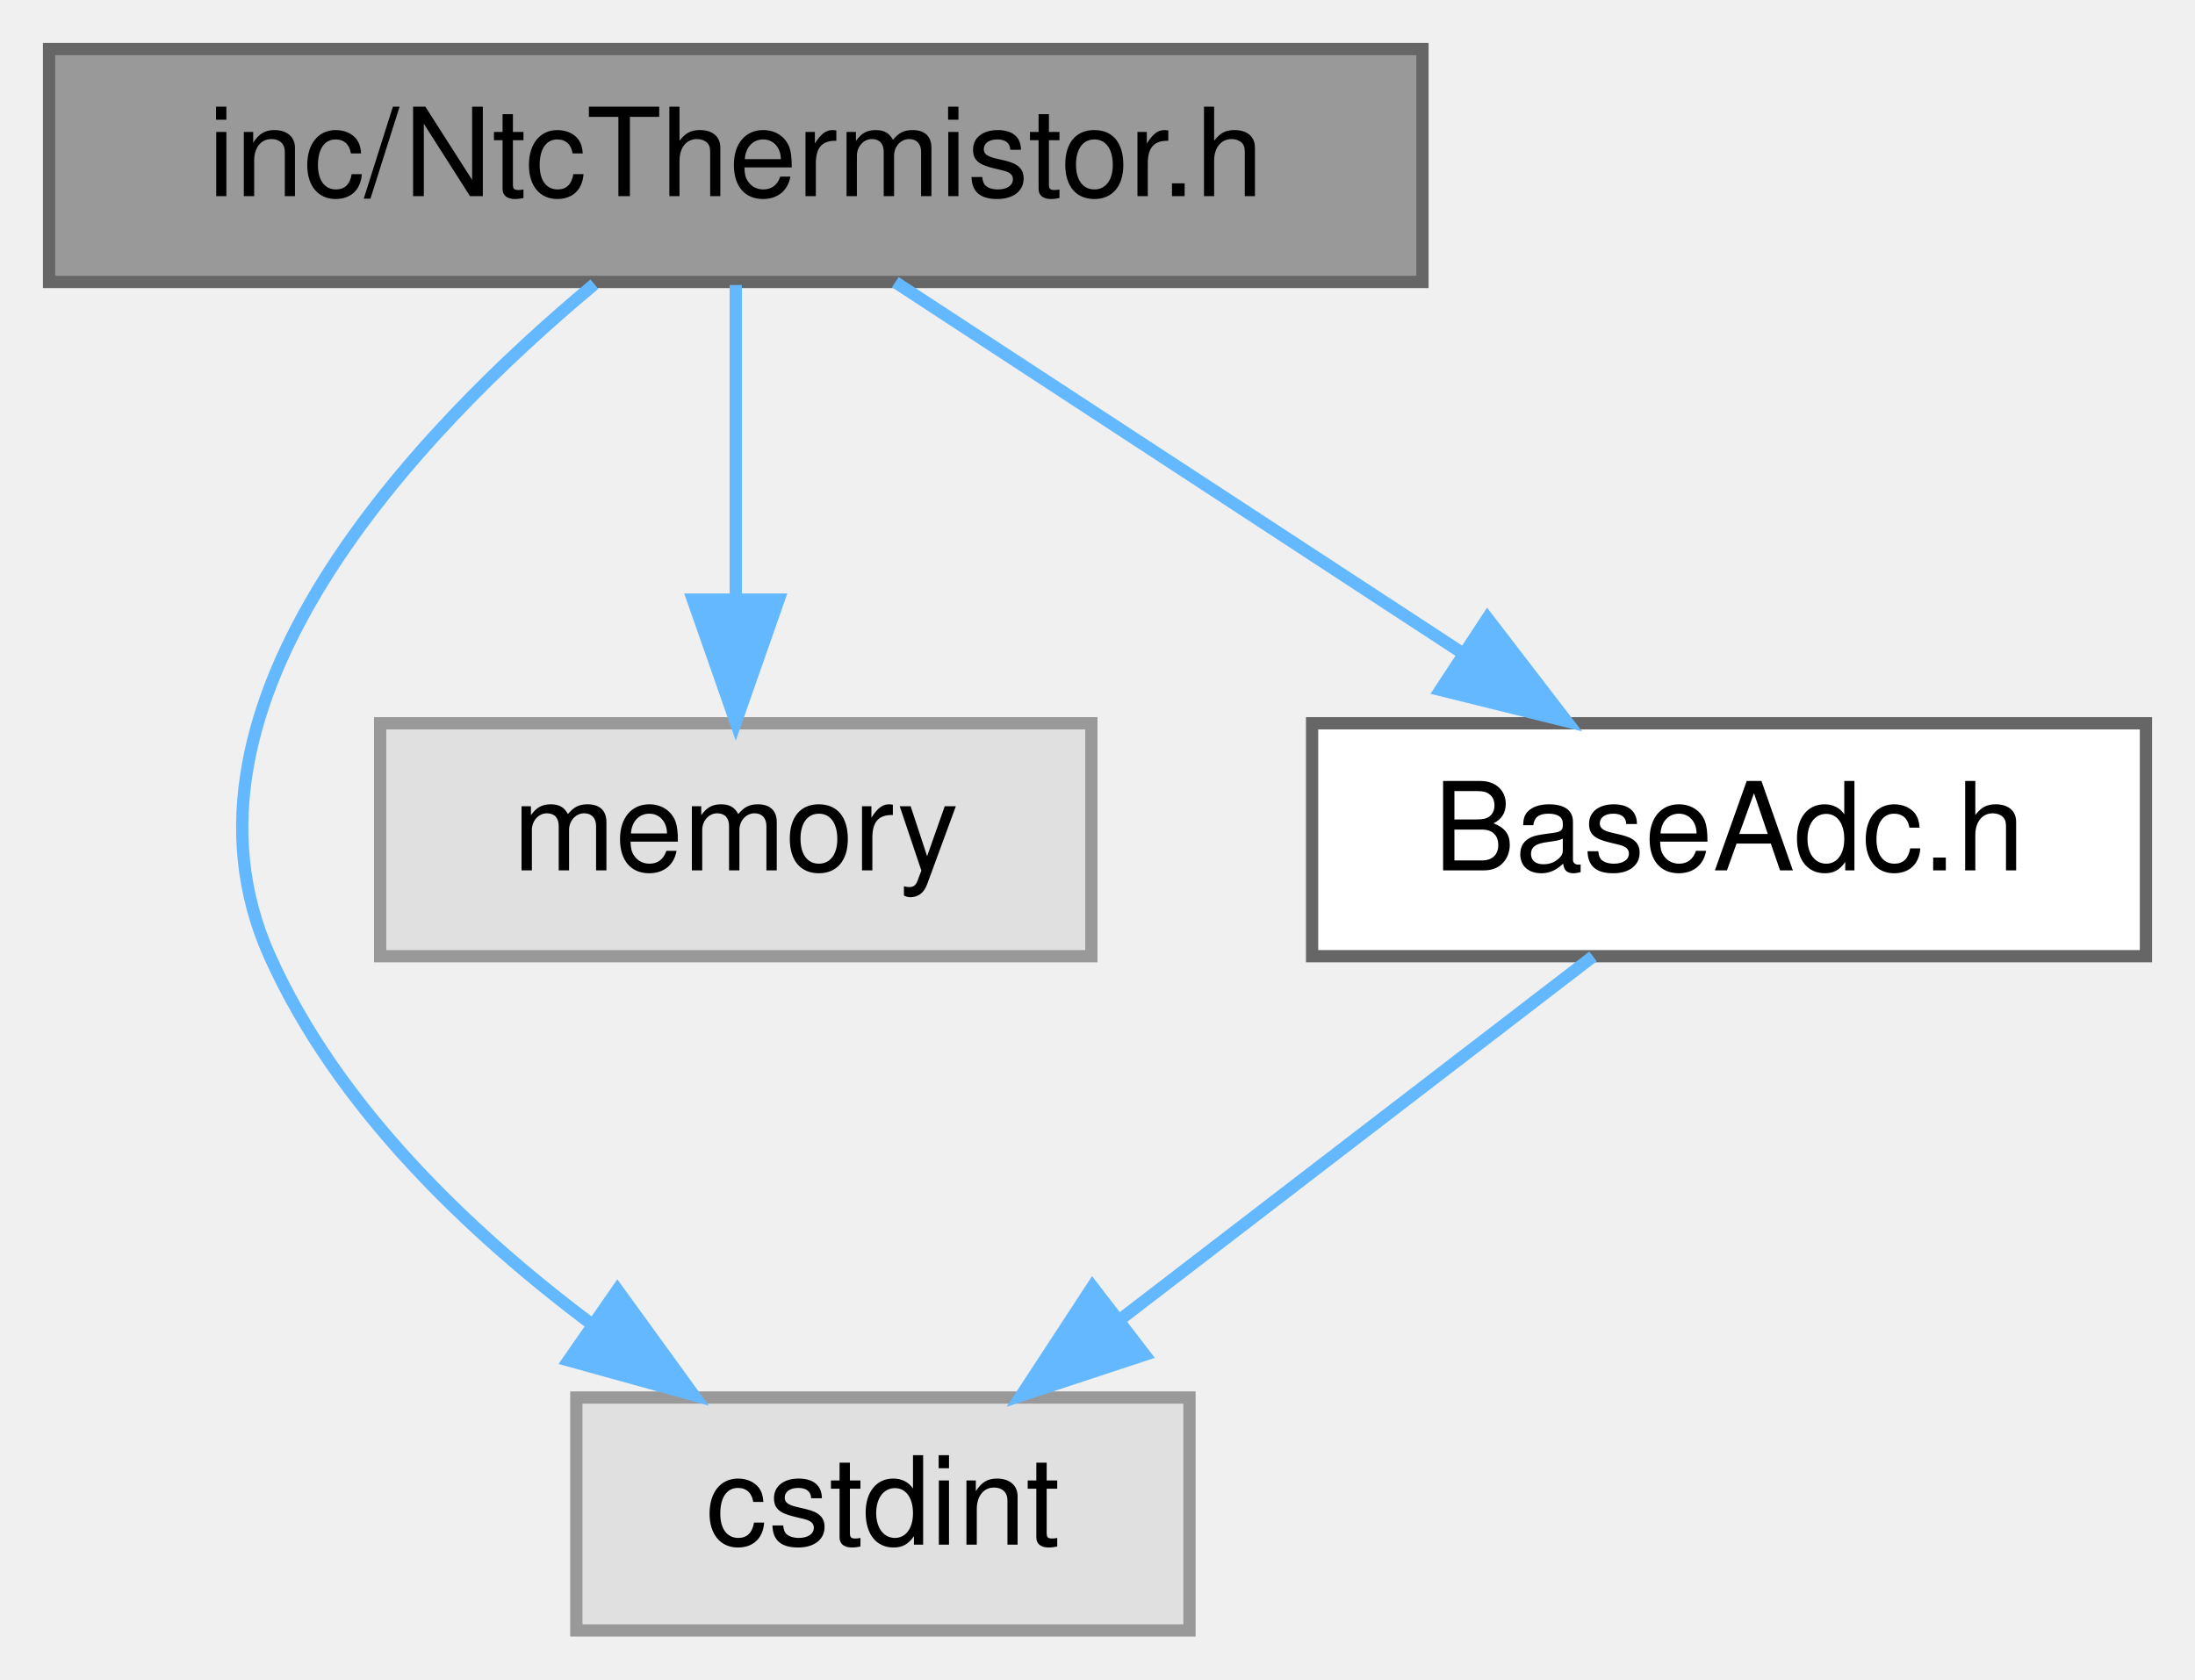
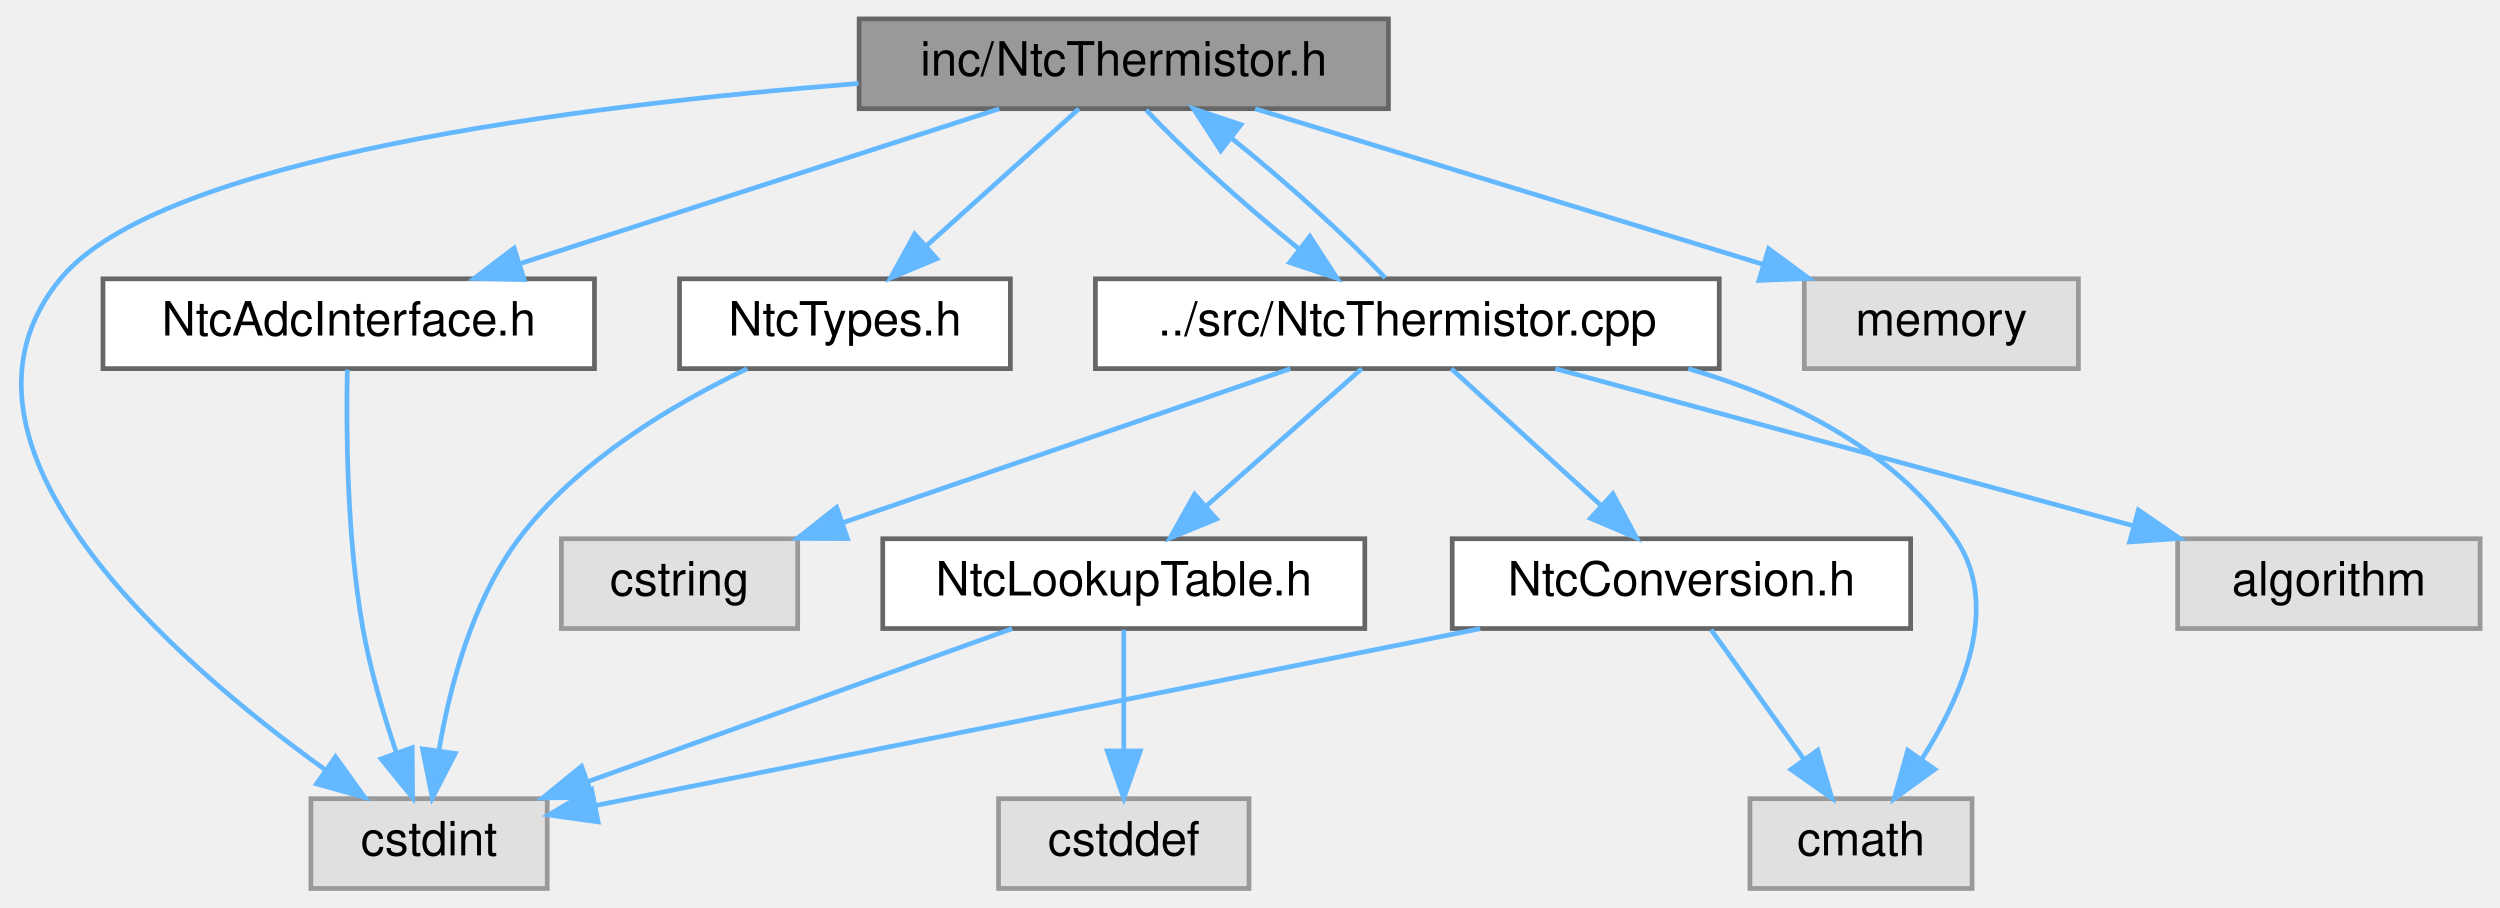
- <svg xmlns="http://www.w3.org/2000/svg" xmlns:xlink="http://www.w3.org/1999/xlink" width="179pt" height="137pt" viewBox="0.00 0.00 179.00 137.00">
-   <g id="graph0" class="graph" transform="scale(1 1) rotate(0) translate(4 133)">
+ <svg xmlns="http://www.w3.org/2000/svg" xmlns:xlink="http://www.w3.org/1999/xlink" width="529pt" height="192pt" viewBox="0.00 0.00 528.58 192.00">
+   <g id="graph0" class="graph" transform="scale(1 1) rotate(0) translate(4 188)">
    <g id="Node000001" class="node">
      <g id="a_Node000001">
        <a xlink:title="Hardware-agnostic NTC thermistor driver for temperature measurement.">
-           <polygon fill="#999999" stroke="#666666" points="112,-129 0,-129 0,-110 112,-110 112,-129" />
-           <text text-anchor="middle" x="56" y="-117" font-family="Helvetica,sans-Serif" font-size="10.00">inc/NtcThermistor.h</text>
+           <polygon fill="#999999" stroke="#666666" points="289.58,-184 177.58,-184 177.58,-165 289.58,-165 289.58,-184" />
+           <text text-anchor="middle" x="233.58" y="-172" font-family="Helvetica,sans-Serif" font-size="10.00">inc/NtcThermistor.h</text>
        </a>
      </g>
    </g>
    <g id="Node000002" class="node">
      <g id="a_Node000002">
        <a xlink:title=" ">
-           <polygon fill="#e0e0e0" stroke="#999999" points="93,-19 43,-19 43,0 93,0 93,-19" />
-           <text text-anchor="middle" x="68" y="-7" font-family="Helvetica,sans-Serif" font-size="10.00">cstdint</text>
+           <polygon fill="#e0e0e0" stroke="#999999" points="111.58,-19 61.58,-19 61.58,0 111.58,0 111.58,-19" />
+           <text text-anchor="middle" x="86.58" y="-7" font-family="Helvetica,sans-Serif" font-size="10.00">cstdint</text>
        </a>
      </g>
    </g>
    <g id="edge1_Node000001_Node000002" class="edge">
      <g id="a_edge1_Node000001_Node000002">
        <a xlink:title=" ">
-           <path fill="none" stroke="#63b8ff" d="M44.47,-109.82C30.18,-97.91 8.74,-75.63 18,-55 23.5,-42.74 34.23,-32.48 44.35,-24.91" />
-           <polygon fill="#63b8ff" stroke="#63b8ff" points="46.35,-27.78 52.57,-19.2 42.36,-22.03 46.35,-27.78" />
+           <path fill="none" stroke="#63b8ff" d="M177.48,-170.34C117.93,-165.67 29.56,-154.54 8.58,-129 -20.15,-94.04 32.53,-48.22 64.57,-25.14" />
+           <polygon fill="#63b8ff" stroke="#63b8ff" points="66.78,-27.86 72.97,-19.26 62.77,-22.13 66.78,-27.86" />
        </a>
      </g>
    </g>
    <g id="Node000003" class="node">
      <g id="a_Node000003">
        <a xlink:title=" ">
-           <polygon fill="#e0e0e0" stroke="#999999" points="85,-74 27,-74 27,-55 85,-55 85,-74" />
-           <text text-anchor="middle" x="56" y="-62" font-family="Helvetica,sans-Serif" font-size="10.00">memory</text>
+           <polygon fill="#e0e0e0" stroke="#999999" points="435.58,-129 377.58,-129 377.58,-110 435.58,-110 435.58,-129" />
+           <text text-anchor="middle" x="406.58" y="-117" font-family="Helvetica,sans-Serif" font-size="10.00">memory</text>
        </a>
      </g>
    </g>
    <g id="edge2_Node000001_Node000003" class="edge">
      <g id="a_edge2_Node000001_Node000003">
        <a xlink:title=" ">
-           <path fill="none" stroke="#63b8ff" d="M56,-109.75C56,-102.8 56,-92.85 56,-84.13" />
-           <polygon fill="#63b8ff" stroke="#63b8ff" points="59.5,-84.09 56,-74.09 52.5,-84.09 59.5,-84.09" />
+           <path fill="none" stroke="#63b8ff" d="M261.37,-164.98C290.54,-156.05 336.58,-141.94 368.98,-132.02" />
+           <polygon fill="#63b8ff" stroke="#63b8ff" points="370.03,-135.36 378.56,-129.08 367.98,-128.66 370.03,-135.36" />
        </a>
      </g>
    </g>
    <g id="Node000004" class="node">
      <g id="a_Node000004">
-         <a xlink:href="BaseAdc_8h.html" target="_top" xlink:title="Abstract base class for ADC interface used by NTC thermistor driver.">
-           <polygon fill="white" stroke="#666666" points="171,-74 103,-74 103,-55 171,-55 171,-74" />
-           <text text-anchor="middle" x="137" y="-62" font-family="Helvetica,sans-Serif" font-size="10.00">BaseAdc.h</text>
+         <a xlink:href="NtcAdcInterface_8h.html" target="_top" xlink:title="CRTP-based template interface for ADC used by NTC thermistor driver.">
+           <polygon fill="white" stroke="#666666" points="121.58,-129 17.58,-129 17.58,-110 121.58,-110 121.58,-129" />
+           <text text-anchor="middle" x="69.58" y="-117" font-family="Helvetica,sans-Serif" font-size="10.00">NtcAdcInterface.h</text>
        </a>
      </g>
    </g>
    <g id="edge3_Node000001_Node000004" class="edge">
      <g id="a_edge3_Node000001_Node000004">
        <a xlink:title=" ">
-           <path fill="none" stroke="#63b8ff" d="M69.01,-109.98C81.46,-101.84 100.46,-89.41 115.21,-79.76" />
-           <polygon fill="#63b8ff" stroke="#63b8ff" points="117.3,-82.57 123.75,-74.17 113.46,-76.72 117.3,-82.57" />
+           <path fill="none" stroke="#63b8ff" d="M207.23,-164.98C179.81,-156.13 136.68,-142.19 106.01,-132.28" />
+           <polygon fill="#63b8ff" stroke="#63b8ff" points="106.72,-128.83 96.13,-129.08 104.57,-135.49 106.72,-128.83" />
+         </a>
+       </g>
+     </g>
+     <g id="Node000005" class="node">
+       <g id="a_Node000005">
+         <a xlink:href="NtcTypes_8h.html" target="_top" xlink:title="Type definitions for NTC thermistor driver.">
+           <polygon fill="white" stroke="#666666" points="209.58,-129 139.58,-129 139.58,-110 209.58,-110 209.58,-129" />
+           <text text-anchor="middle" x="174.58" y="-117" font-family="Helvetica,sans-Serif" font-size="10.00">NtcTypes.h</text>
+         </a>
+       </g>
+     </g>
+     <g id="edge5_Node000001_Node000005" class="edge">
+       <g id="a_edge5_Node000001_Node000005">
+         <a xlink:title=" ">
+           <path fill="none" stroke="#63b8ff" d="M224.1,-164.98C215.37,-157.15 202.23,-145.34 191.68,-135.86" />
+           <polygon fill="#63b8ff" stroke="#63b8ff" points="194.01,-133.25 184.23,-129.17 189.33,-138.46 194.01,-133.25" />
+         </a>
+       </g>
+     </g>
+     <g id="Node000006" class="node">
+       <g id="a_Node000006">
+         <a xlink:href="NtcThermistor_8cpp.html" target="_top" xlink:title="Hardware-agnostic NTC thermistor driver implementation.">
+           <polygon fill="white" stroke="#666666" points="359.58,-129 227.58,-129 227.58,-110 359.58,-110 359.58,-129" />
+           <text text-anchor="middle" x="293.58" y="-117" font-family="Helvetica,sans-Serif" font-size="10.00">../src/NtcThermistor.cpp</text>
+         </a>
+       </g>
+     </g>
+     <g id="edge7_Node000001_Node000006" class="edge">
+       <g id="a_edge7_Node000001_Node000006">
+         <a xlink:title=" ">
+           <path fill="none" stroke="#63b8ff" d="M238.32,-164.75C245.61,-156.8 258.74,-144.91 270.5,-135.45" />
+           <polygon fill="#63b8ff" stroke="#63b8ff" points="272.96,-137.98 278.72,-129.09 268.67,-132.44 272.96,-137.98" />
        </a>
      </g>
    </g>
    <g id="edge4_Node000004_Node000002" class="edge">
      <g id="a_edge4_Node000004_Node000002">
        <a xlink:title=" ">
-           <path fill="none" stroke="#63b8ff" d="M125.91,-54.98C115.51,-47 99.74,-34.88 87.28,-25.31" />
-           <polygon fill="#63b8ff" stroke="#63b8ff" points="89.35,-22.49 79.29,-19.17 85.09,-28.04 89.35,-22.49" />
+           <path fill="none" stroke="#63b8ff" d="M69.28,-109.79C69.03,-97.49 69.14,-74.34 72.58,-55 74.14,-46.23 76.94,-36.78 79.63,-28.85" />
+           <polygon fill="#63b8ff" stroke="#63b8ff" points="83.01,-29.79 83.1,-19.2 76.43,-27.42 83.01,-29.79" />
+         </a>
+       </g>
+     </g>
+     <g id="edge6_Node000005_Node000002" class="edge">
+       <g id="a_edge6_Node000005_Node000002">
+         <a xlink:title=" ">
+           <path fill="none" stroke="#63b8ff" d="M153.91,-109.98C138.48,-102.61 117.99,-90.52 105.58,-74 95.75,-60.92 90.97,-42.78 88.67,-29.24" />
+           <polygon fill="#63b8ff" stroke="#63b8ff" points="92.12,-28.57 87.27,-19.15 85.18,-29.54 92.12,-28.57" />
+         </a>
+       </g>
+     </g>
+     <g id="edge14_Node000006_Node000001" class="edge">
+       <g id="a_edge14_Node000006_Node000001">
+         <a xlink:title=" ">
+           <path fill="none" stroke="#63b8ff" d="M288.91,-129.17C281.62,-137.13 268.4,-149.11 256.58,-158.6" />
+           <polygon fill="#63b8ff" stroke="#63b8ff" points="254.1,-156.1 248.33,-164.98 258.38,-161.63 254.1,-156.1" />
+         </a>
+       </g>
+     </g>
+     <g id="Node000007" class="node">
+       <g id="a_Node000007">
+         <a xlink:href="NtcConversion_8h.html" target="_top" xlink:title="Mathematical conversion functions for NTC thermistor temperature calculation.">
+           <polygon fill="white" stroke="#666666" points="400.08,-74 303.08,-74 303.08,-55 400.08,-55 400.08,-74" />
+           <text text-anchor="middle" x="351.58" y="-62" font-family="Helvetica,sans-Serif" font-size="10.00">NtcConversion.h</text>
+         </a>
+       </g>
+     </g>
+     <g id="edge8_Node000006_Node000007" class="edge">
+       <g id="a_edge8_Node000006_Node000007">
+         <a xlink:title=" ">
+           <path fill="none" stroke="#63b8ff" d="M302.89,-109.98C311.38,-102.23 324.13,-90.58 334.46,-81.14" />
+           <polygon fill="#63b8ff" stroke="#63b8ff" points="337.07,-83.5 342.09,-74.17 332.34,-78.33 337.07,-83.5" />
+         </a>
+       </g>
+     </g>
+     <g id="Node000008" class="node">
+       <g id="a_Node000008">
+         <a xlink:title=" ">
+           <polygon fill="#e0e0e0" stroke="#999999" points="413.08,-19 366.08,-19 366.08,0 413.08,0 413.08,-19" />
+           <text text-anchor="middle" x="389.58" y="-7" font-family="Helvetica,sans-Serif" font-size="10.00">cmath</text>
+         </a>
+       </g>
+     </g>
+     <g id="edge16_Node000006_Node000008" class="edge">
+       <g id="a_edge16_Node000006_Node000008">
+         <a xlink:title=" ">
+           <path fill="none" stroke="#63b8ff" d="M353.04,-109.98C374.51,-103.71 396.62,-92.84 409.58,-74 419.26,-59.92 411.08,-40.91 402.45,-27.38" />
+           <polygon fill="#63b8ff" stroke="#63b8ff" points="405.2,-25.21 396.61,-19 399.46,-29.21 405.2,-25.21" />
+         </a>
+       </g>
+     </g>
+     <g id="Node000009" class="node">
+       <g id="a_Node000009">
+         <a xlink:href="NtcLookupTable_8h.html" target="_top" xlink:title="Lookup table implementation for NTC thermistor temperature conversion.">
+           <polygon fill="white" stroke="#666666" points="284.58,-74 182.58,-74 182.58,-55 284.58,-55 284.58,-74" />
+           <text text-anchor="middle" x="233.58" y="-62" font-family="Helvetica,sans-Serif" font-size="10.00">NtcLookupTable.h</text>
+         </a>
+       </g>
+     </g>
+     <g id="edge11_Node000006_Node000009" class="edge">
+       <g id="a_edge11_Node000006_Node000009">
+         <a xlink:title=" ">
+           <path fill="none" stroke="#63b8ff" d="M283.94,-109.98C275.07,-102.15 261.7,-90.34 250.97,-80.86" />
+           <polygon fill="#63b8ff" stroke="#63b8ff" points="253.2,-78.17 243.39,-74.17 248.57,-83.41 253.2,-78.17" />
+         </a>
+       </g>
+     </g>
+     <g id="Node000011" class="node">
+       <g id="a_Node000011">
+         <a xlink:title=" ">
+           <polygon fill="#e0e0e0" stroke="#999999" points="520.58,-74 456.58,-74 456.58,-55 520.58,-55 520.58,-74" />
+           <text text-anchor="middle" x="488.58" y="-62" font-family="Helvetica,sans-Serif" font-size="10.00">algorithm</text>
+         </a>
+       </g>
+     </g>
+     <g id="edge15_Node000006_Node000011" class="edge">
+       <g id="a_edge15_Node000006_Node000011">
+         <a xlink:title=" ">
+           <path fill="none" stroke="#63b8ff" d="M324.91,-109.98C358.07,-100.97 410.57,-86.7 447.14,-76.76" />
+           <polygon fill="#63b8ff" stroke="#63b8ff" points="448.27,-80.08 457,-74.08 446.43,-73.33 448.27,-80.08" />
+         </a>
+       </g>
+     </g>
+     <g id="Node000012" class="node">
+       <g id="a_Node000012">
+         <a xlink:title=" ">
+           <polygon fill="#e0e0e0" stroke="#999999" points="164.58,-74 114.58,-74 114.58,-55 164.58,-55 164.58,-74" />
+           <text text-anchor="middle" x="139.58" y="-62" font-family="Helvetica,sans-Serif" font-size="10.00">cstring</text>
+         </a>
+       </g>
+     </g>
+     <g id="edge17_Node000006_Node000012" class="edge">
+       <g id="a_edge17_Node000006_Node000012">
+         <a xlink:title=" ">
+           <path fill="none" stroke="#63b8ff" d="M268.83,-109.98C243.2,-101.16 202.94,-87.31 174.17,-77.41" />
+           <polygon fill="#63b8ff" stroke="#63b8ff" points="175.11,-74.03 164.51,-74.08 172.83,-80.65 175.11,-74.03" />
+         </a>
+       </g>
+     </g>
+     <g id="edge10_Node000007_Node000002" class="edge">
+       <g id="a_edge10_Node000007_Node000002">
+         <a xlink:title=" ">
+           <path fill="none" stroke="#63b8ff" d="M309,-54.98C257.07,-44.6 170.24,-27.23 121.86,-17.56" />
+           <polygon fill="#63b8ff" stroke="#63b8ff" points="122.35,-14.09 111.86,-15.56 120.98,-20.95 122.35,-14.09" />
+         </a>
+       </g>
+     </g>
+     <g id="edge9_Node000007_Node000008" class="edge">
+       <g id="a_edge9_Node000007_Node000008">
+         <a xlink:title=" ">
+           <path fill="none" stroke="#63b8ff" d="M357.85,-54.75C363.16,-47.34 370.93,-36.5 377.45,-27.41" />
+           <polygon fill="#63b8ff" stroke="#63b8ff" points="380.43,-29.26 383.42,-19.09 374.75,-25.18 380.43,-29.26" />
+         </a>
+       </g>
+     </g>
+     <g id="edge13_Node000009_Node000002" class="edge">
+       <g id="a_edge13_Node000009_Node000002">
+         <a xlink:title=" ">
+           <path fill="none" stroke="#63b8ff" d="M209.96,-54.98C185.67,-46.23 147.63,-32.51 120.2,-22.62" />
+           <polygon fill="#63b8ff" stroke="#63b8ff" points="121.22,-19.27 110.62,-19.17 118.84,-25.85 121.22,-19.27" />
+         </a>
+       </g>
+     </g>
+     <g id="Node000010" class="node">
+       <g id="a_Node000010">
+         <a xlink:title=" ">
+           <polygon fill="#e0e0e0" stroke="#999999" points="260.08,-19 207.08,-19 207.08,0 260.08,0 260.08,-19" />
+           <text text-anchor="middle" x="233.58" y="-7" font-family="Helvetica,sans-Serif" font-size="10.00">cstddef</text>
+         </a>
+       </g>
+     </g>
+     <g id="edge12_Node000009_Node000010" class="edge">
+       <g id="a_edge12_Node000009_Node000010">
+         <a xlink:title=" ">
+           <path fill="none" stroke="#63b8ff" d="M233.58,-54.75C233.58,-47.8 233.58,-37.85 233.58,-29.13" />
+           <polygon fill="#63b8ff" stroke="#63b8ff" points="237.08,-29.09 233.58,-19.09 230.08,-29.09 237.08,-29.09" />
        </a>
      </g>
    </g>
  </g>
</svg>
